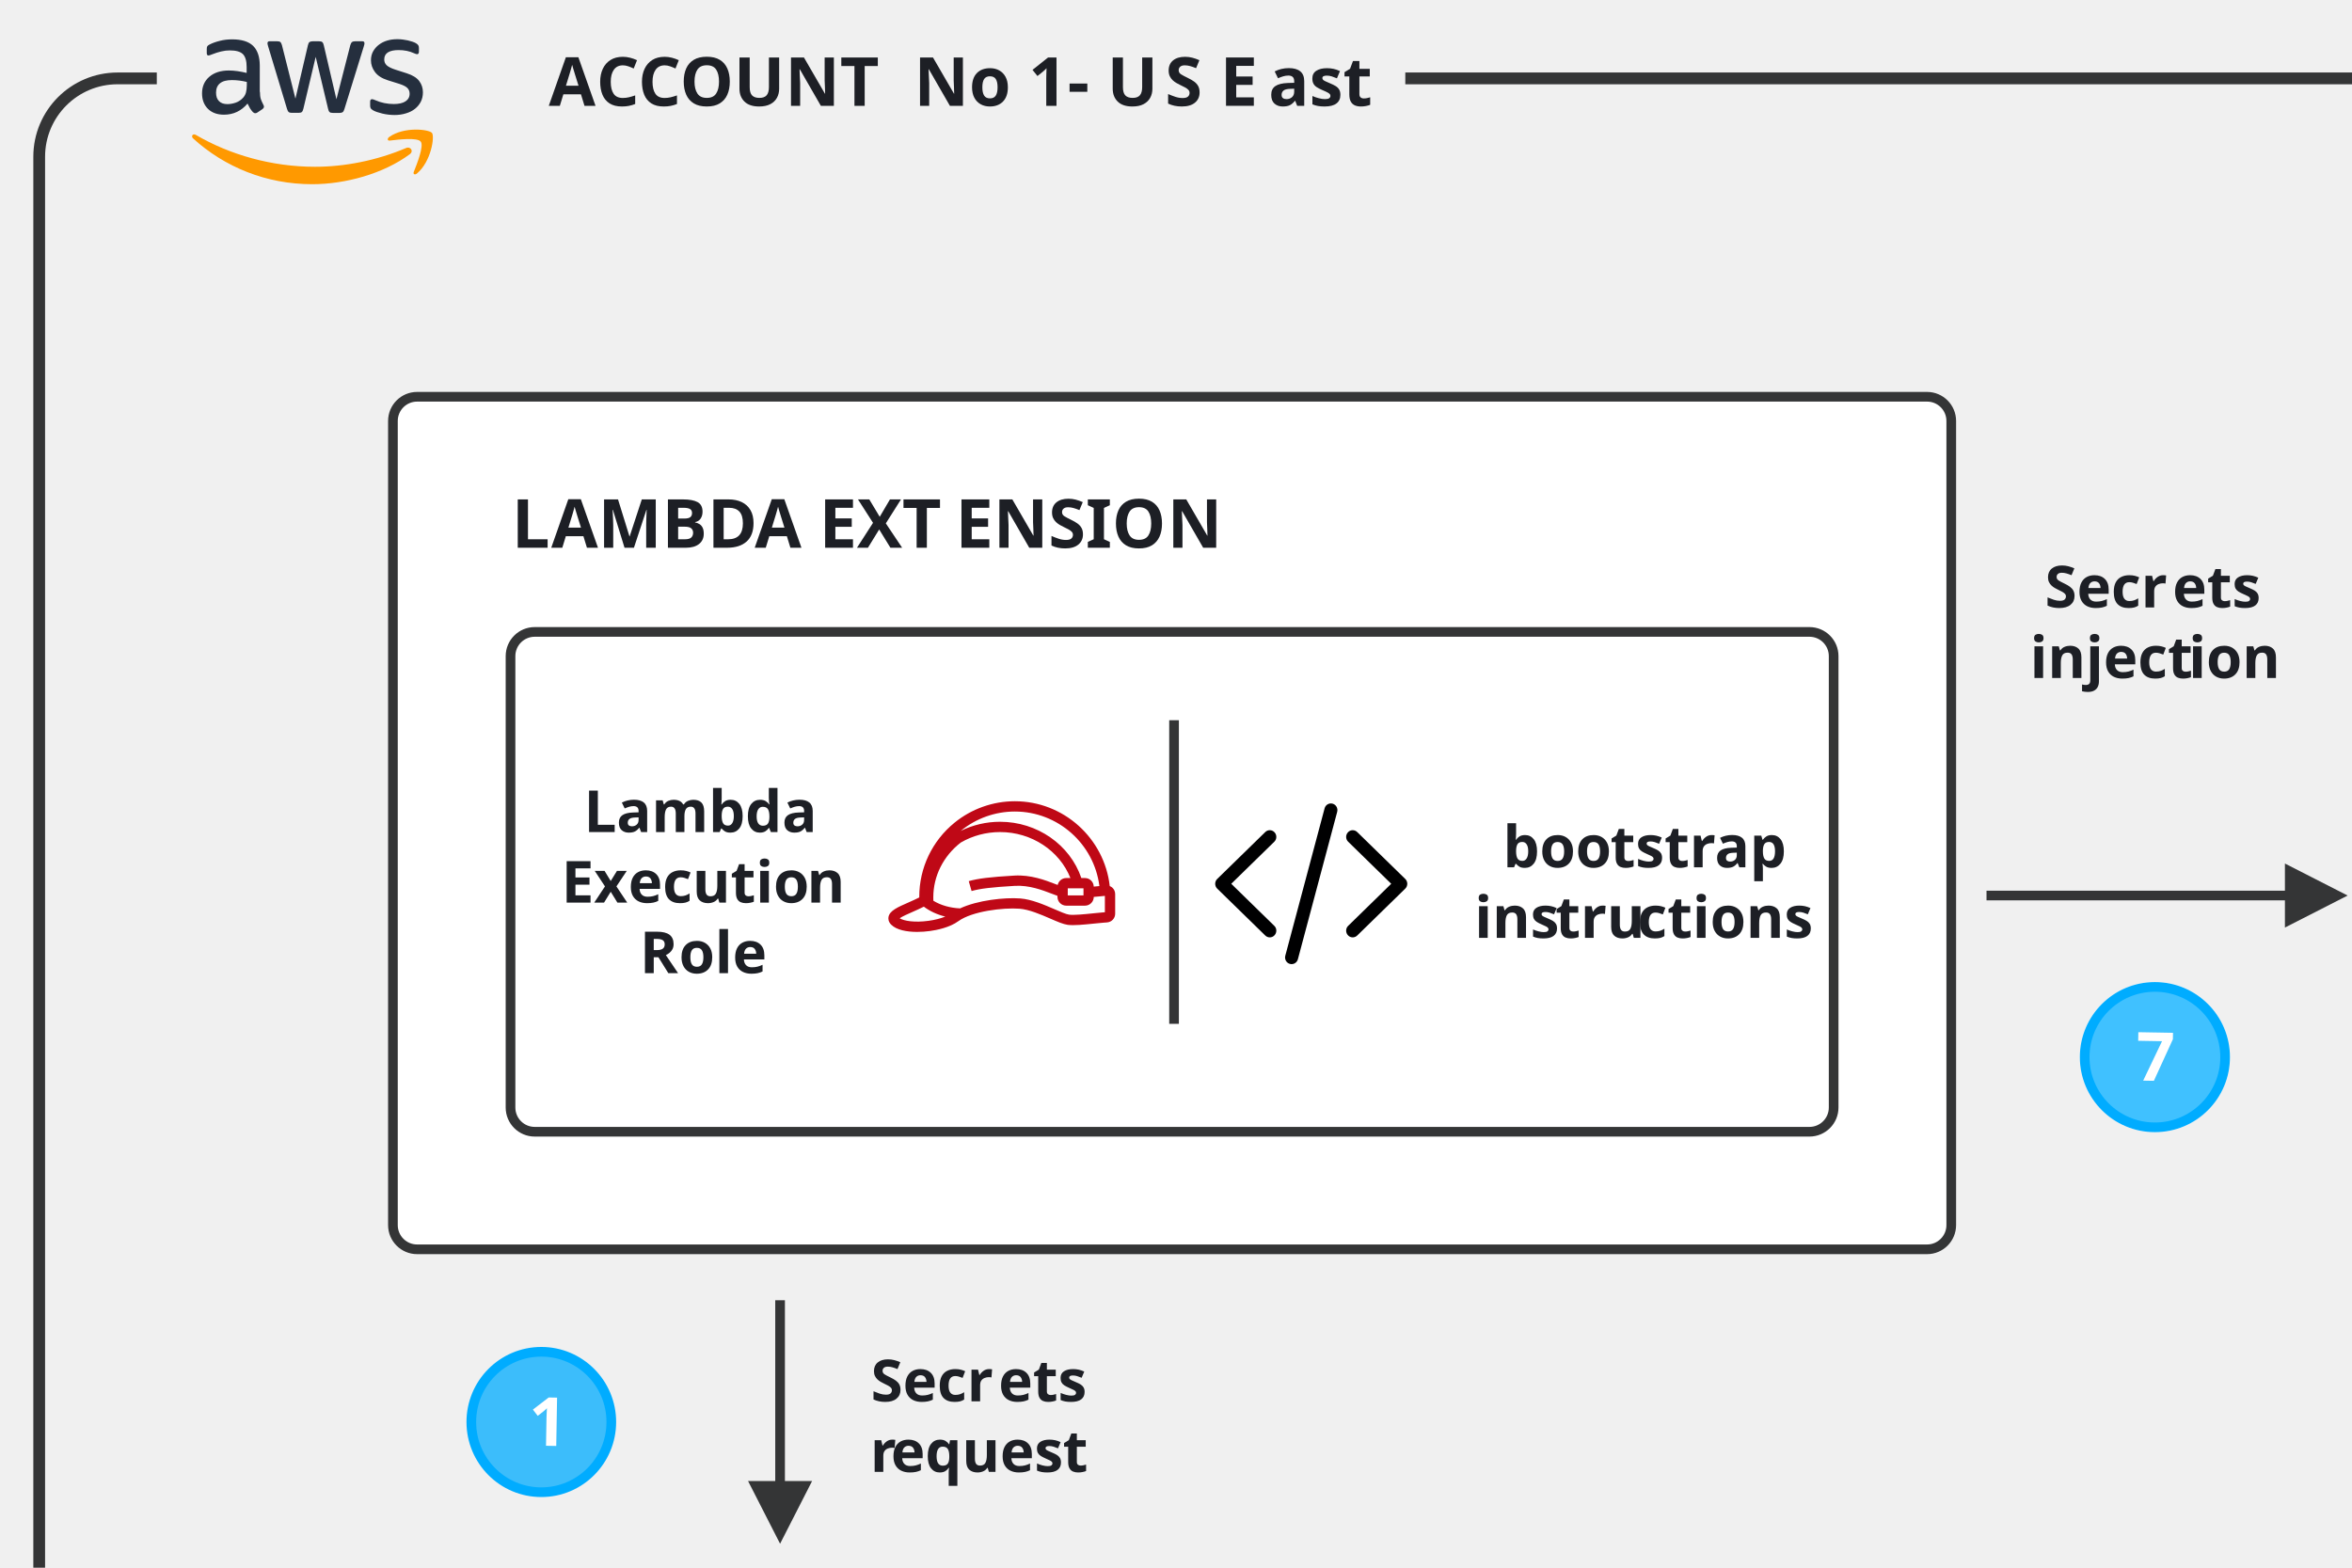
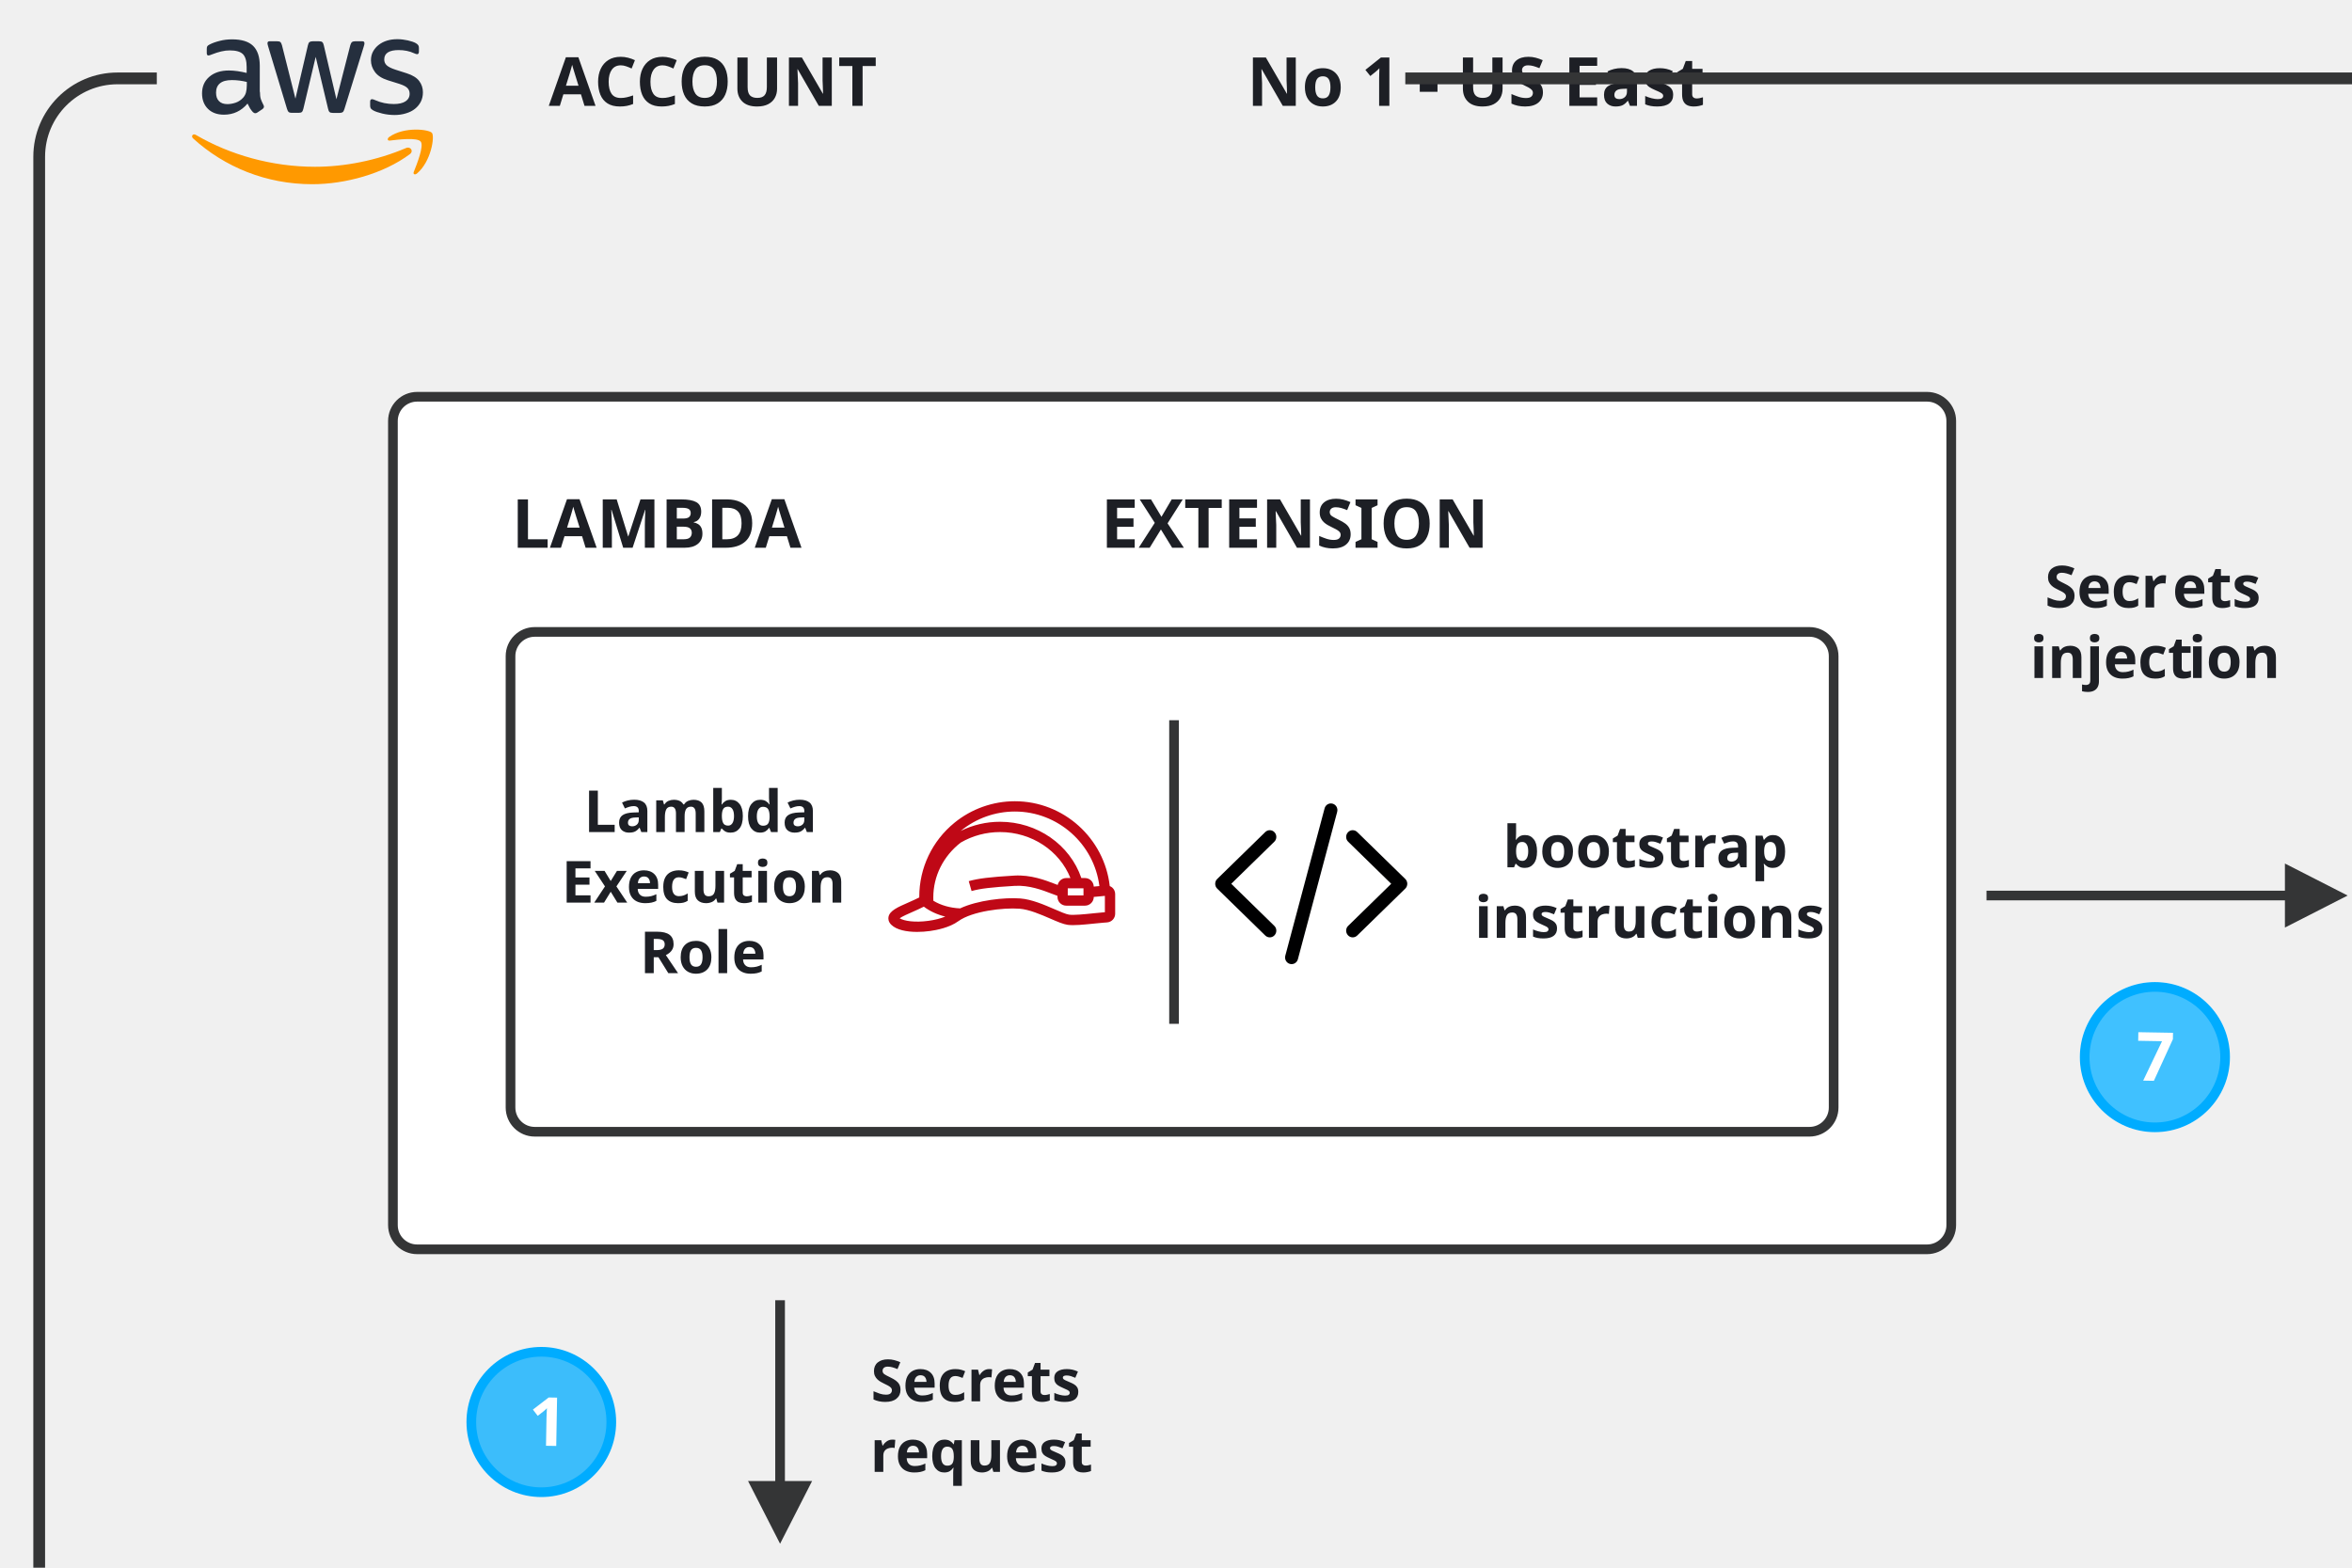
<svg xmlns="http://www.w3.org/2000/svg" width="100%" height="100%" viewBox="0 0 2500 1667" version="1.1" xml:space="preserve" style="fill-rule:evenodd;clip-rule:evenodd;">
  <g id="h1">
    <path id="Rectangle" d="M2074.03,447.515c0,-14.188 -11.518,-25.707 -25.706,-25.707l-1604.97,-0c-14.188,-0 -25.707,11.519 -25.707,25.707l0,854.97c0,14.188 11.519,25.707 25.707,25.707l1604.97,0c14.188,0 25.706,-11.519 25.706,-25.707l0,-854.97Z" style="fill:#fff;stroke:#343536;stroke-width:10.28px;" />
    <path id="Path-3" d="M41.667,1666.67l-0,-1500c-0,-46.024 37.309,-83.334 83.333,-83.334l41.667,0" style="fill:none;stroke:#343536;stroke-width:12.5px;" />
    <path id="Rectangle1" d="M1949.03,697.515c0,-14.188 -11.518,-25.707 -25.706,-25.707l-1354.97,-0c-14.188,-0 -25.707,11.519 -25.707,25.707l0,479.97c0,14.188 11.519,25.707 25.707,25.707l1354.97,0c14.188,0 25.706,-11.519 25.706,-25.707l0,-479.97Z" style="fill:none;stroke:#343536;stroke-width:10.28px;" />
    <g id="Icon-Resource-Security-Identity-and-Compliance-Res_AWS-Identity-Access-Management_Role_48">
      <path id="AWS-Identity-and-Access-Management_Role_Resource-Icon_light-bg" d="M1174.41,969.844c-0.854,0.06 -1.712,0.126 -2.527,0.208c-2.855,0.235 -5.841,0.519 -8.859,0.837l-0.919,0.098c-9.652,0.995 -20.579,2.116 -25.78,1.405c-3.248,-0.464 -9.231,-3.062 -15.575,-5.813c-10.751,-4.659 -24.139,-10.467 -36.241,-11.397c-16.658,-1.279 -45.44,1.86 -64.001,10.56c-10.73,-0.481 -20.683,-3.368 -28.416,-8.137c-0.032,-1.488 -0.065,-2.975 -0.065,-3.549c-0,-22.619 10.598,-43.832 29.094,-58.242c12.561,-7.345 27.037,-11.222 41.89,-11.222c33.474,-0 63.181,19.78 74.769,48.901l-4.446,0c-4.452,0 -8.181,3.15 -9.095,7.328c-0.754,-0.284 -1.443,-0.541 -2.253,-0.853c-11.096,-4.282 -26.321,-10.139 -43.919,-9.094c-25.731,1.509 -38.391,3.062 -48.361,5.906l3.003,10.522c9.122,-2.609 21.153,-4.047 45.997,-5.513c15.225,-0.864 29.187,4.474 39.343,8.384c2.16,0.837 4.112,1.564 5.966,2.226l0,1.121c0,5.135 4.184,9.319 9.319,9.319l19.944,-0c5.125,-0 9.303,-4.168 9.319,-9.286l1.936,-0.175c3.243,-0.29 6.223,-0.58 8.723,-0.826l1.154,-0.115l-0,17.407Zm-187.491,9.122c-14.492,1.985 -25.933,0.213 -30.669,-2.713c2.871,-2.029 9.352,-4.867 13.913,-6.857c3.948,-1.723 7.946,-3.544 11.812,-5.491c6.311,4.807 14.126,8.411 22.778,10.56c-5.004,2.013 -11.2,3.599 -17.834,4.501Zm148.034,-27.065l16.707,0l-0,-7.47l-16.707,-0l-0,7.47Zm-56.23,-89.141c45.762,0 84.197,34.426 89.857,79.254c-1.575,0.153 -3.238,0.311 -4.993,0.47l-1.012,0.087c-0.131,-5.02 -4.238,-9.078 -9.297,-9.078l-3.888,0c-12.037,-35.421 -46.9,-59.839 -86.379,-59.839c-14.623,0 -28.93,3.347 -41.787,9.707c0.093,-0.076 0.17,-0.158 0.252,-0.229c16.084,-13.136 36.411,-20.372 57.247,-20.372Zm103.583,80.905c-0.792,-0.716 -1.728,-1.236 -2.723,-1.63c-5.72,-50.919 -49.104,-90.212 -100.86,-90.212c-23.346,-0 -46.134,8.11 -64.159,22.832c-23.806,19.381 -37.456,48.098 -37.456,78.783c0,0.224 0.016,0.448 0.016,0.672c-3.647,1.832 -7.503,3.582 -11.336,5.261c-11.682,5.108 -20.12,8.794 -21.378,15.455c-0.317,1.69 -0.371,4.998 2.844,8.214c5.671,5.671 16.554,7.706 27.612,7.706c4.605,-0 9.231,-0.35 13.53,-0.941c7.322,-0.995 20.994,-3.681 30.275,-10.473c14.645,-10.615 47.758,-14.585 65.001,-13.245c10.276,0.793 22.723,6.191 32.731,10.527c7.634,3.32 13.671,5.934 18.407,6.607c6.514,0.891 17.15,-0.203 28.411,-1.357l0.946,-0.093c2.942,-0.317 5.84,-0.59 8.706,-0.825c1.176,-0.115 2.341,-0.197 3.894,-0.307c4.812,-0.339 8.58,-4.375 8.58,-9.187l0,-20.94c0,-2.614 -1.105,-5.108 -3.041,-6.847Z" style="fill:#bf0816;" />
    </g>
    <path id="Line" d="M1247.92,770.833l-0,312.5" style="fill:none;stroke:#343536;stroke-width:10.28px;stroke-linecap:square;" />
    <g id="Lambda-Execution-Rol">
-       <text x="620.591px" y="884.587px" style="font-family:'Gilmer-Bold', 'Gilmer';font-weight:700;font-size:61.696px;fill:#1d1f25;">L<tspan x="655.246px " y="884.587px ">a</tspan>mbda</text>
-       <text x="596.776px" y="959.587px" style="font-family:'Gilmer-Bold', 'Gilmer';font-weight:700;font-size:61.696px;fill:#1d1f25;">Ex<tspan x="667.752px " y="959.587px ">e</tspan>cutio<tspan x="857.665px " y="959.587px ">n</tspan>
-       </text>
-       <text x="680.004px" y="1034.59px" style="font-family:'Gilmer-Bold', 'Gilmer';font-weight:700;font-size:61.696px;fill:#1d1f25;">R<tspan x="721.63px " y="1034.59px ">o</tspan>le</text>
+       <text x="620.591px" y="884.587px" style="font-family:'Gilmer-Bold', 'Gilmer';font-weight:700;font-size:61.696px;fill:#1d1f25;">Lambda</text>
+       <text x="596.776px" y="959.587px" style="font-family:'Gilmer-Bold', 'Gilmer';font-weight:700;font-size:61.696px;fill:#1d1f25;">Execution</text>
+       <text x="680.004px" y="1034.59px" style="font-family:'Gilmer-Bold', 'Gilmer';font-weight:700;font-size:61.696px;fill:#1d1f25;">Role</text>
    </g>
    <g id="LAMBDA-EXTENSION">
-       <text x="543.857px" y="582.326px" style="font-family:'Gilmer-Heavy', 'Gilmer';font-weight:800;font-size:71.978px;fill:#1d1f25;">L<tspan x="585.94px " y="582.326px ">A</tspan>MBD<tspan x="802.207px " y="582.326px ">A</tspan> EXT<tspan x="1015.5px " y="582.326px ">E</tspan>NSIO<tspan x="1240.67px " y="582.326px ">N</tspan>
-       </text>
+       <text x="543.857px" y="582.326px" style="font-family:'Gilmer-Heavy', 'Gilmer';font-weight:800;font-size:71.978px;fill:#1d1f25;">LAMBDA
+                 EXTENSION</text>
    </g>
    <g id="bootstrap-instructio">
-       <text x="1597.49px" y="922.087px" style="font-family:'Gilmer-Bold', 'Gilmer';font-weight:700;font-size:61.696px;fill:#1d1f25;">boo<tspan x="1711.57px 1736.78px 1768.17px 1793.57px 1815.58px " y="922.087px 922.087px 922.087px 922.087px 922.087px ">tstra</tspan>p</text>
-       <text x="1567.32px" y="997.087px" style="font-family:'Gilmer-Bold', 'Gilmer';font-weight:700;font-size:61.696px;fill:#1d1f25;">ins<tspan x="1653.14px " y="997.087px ">t</tspan>ru<tspan x="1740.39px " y="997.087px ">c</tspan>tions</text>
+       <text x="1597.49px" y="922.087px" style="font-family:'Gilmer-Bold', 'Gilmer';font-weight:700;font-size:61.696px;fill:#1d1f25;">bootstrap</text>
+       <text x="1567.32px" y="997.087px" style="font-family:'Gilmer-Bold', 'Gilmer';font-weight:700;font-size:61.696px;fill:#1d1f25;">instructions</text>
    </g>
    <g id="Code">
      <g id="Union_153">
        <path id="Path" d="M1416.49,854.427c-3.712,-1.044 -7.517,1.14 -8.538,4.937l-41.762,156.641c-1.02,3.798 1.114,7.69 4.826,8.734c3.712,1.045 7.517,-1.139 8.538,-4.936l41.761,-156.642c1.021,-3.797 -1.113,-7.689 -4.825,-8.734Z" style="fill:#000001;fill-rule:nonzero;" />
        <path id="Path1" d="M1432.82,884.806c2.599,-2.848 7.053,-2.943 9.837,-0.19l51.042,49.841c1.392,1.329 2.134,3.228 2.134,5.126c0,1.899 -0.742,3.798 -2.134,5.127l-51.042,49.84c-2.784,2.753 -7.238,2.658 -9.837,-0.19c-2.691,-2.848 -2.598,-7.404 0.186,-10.063l45.752,-44.714l-45.752,-44.714c-2.784,-2.658 -2.877,-7.215 -0.186,-10.063Z" style="fill:#000001;fill-rule:nonzero;" />
        <path id="Path2" d="M1354.49,894.869c2.784,-2.658 2.877,-7.215 0.186,-10.063c-2.599,-2.848 -7.053,-2.943 -9.837,-0.19l-51.042,49.841c-1.392,1.329 -2.134,3.228 -2.134,5.126c-0,1.899 0.742,3.798 2.134,5.127l51.042,49.84c2.784,2.753 7.238,2.658 9.837,-0.19c2.691,-2.848 2.598,-7.404 -0.186,-10.063l-45.752,-44.714l45.752,-44.714Z" style="fill:#000001;fill-rule:nonzero;" />
      </g>
    </g>
    <g id="Secrets-request">
-       <text x="925.631px" y="1489.83px" style="font-family:'Gilmer-Bold', 'Gilmer';font-weight:700;font-size:61.696px;fill:#1d1f25;">Secr<tspan x="1061.29px 1097.05px 1122.27px " y="1489.83px 1489.83px 1489.83px ">ets</tspan>
-       </text>
-       <text x="924.891px" y="1564.83px" style="font-family:'Gilmer-Bold', 'Gilmer';font-weight:700;font-size:61.696px;fill:#1d1f25;">r<tspan x="946.898px " y="1564.83px ">e</tspan>ques<tspan x="1129.61px " y="1564.83px ">t</tspan>
-       </text>
+       <text x="925.631px" y="1489.83px" style="font-family:'Gilmer-Bold', 'Gilmer';font-weight:700;font-size:61.696px;fill:#1d1f25;">Secrets</text>
+       <text x="924.891px" y="1564.83px" style="font-family:'Gilmer-Bold', 'Gilmer';font-weight:700;font-size:61.696px;fill:#1d1f25;">request</text>
    </g>
    <g id="Account-Label">
      <g id="ACCOUNT-No-1---US-Ea">
-         <text x="583.333px" y="112.5px" style="font-family:'Gilmer-Heavy', 'Gilmer';font-weight:800;font-size:71.978px;fill:#1d1f25;">A<tspan x="633.765px 689.02px 744.274px " y="112.5px 112.5px 112.5px ">CCO</tspan>UNT <tspan x="971.458px " y="112.5px ">N</tspan>o 1 <tspan x="1134.72px " y="112.5px ">-</tspan> U<tspan x="1238.3px " y="112.5px ">S</tspan> E<tspan x="1348.21px 1394.61px 1431.58px " y="112.5px 112.5px 112.5px ">ast</tspan>
-         </text>
+         <text x="583.333px" y="112.5px" style="font-family:'Gilmer-Heavy', 'Gilmer';font-weight:800;font-size:71.978px;fill:#1d1f25;">ACCOUNT
+                     No 1 - US East
+                 </text>
      </g>
      <g id="Group_3">
        <path id="Vector_10" d="M276.305,97.662c-0,3.172 0.339,5.737 0.929,7.631c0.689,1.883 1.543,3.943 2.735,6.167c0.415,0.683 0.59,1.377 0.59,1.971c0,0.859 -0.514,1.718 -1.618,2.577l-5.36,3.601c-0.766,0.517 -1.531,0.771 -2.22,0.771c-0.843,-0 -1.696,-0.43 -2.549,-1.201c-1.192,-1.288 -2.209,-2.653 -3.063,-4.03c-0.853,-1.453 -1.706,-3.083 -2.636,-5.054c-6.639,7.884 -14.985,11.826 -25.037,11.826c-7.142,0 -12.852,-2.059 -17.02,-6.177c-4.167,-4.108 -6.3,-9.603 -6.3,-16.463c0,-7.279 2.56,-13.203 7.744,-17.663c5.196,-4.449 12.087,-6.684 20.859,-6.684c2.899,-0 5.874,0.253 9.024,0.682c3.15,0.43 6.388,1.124 9.79,1.894l-0,-6.265c-0,-6.508 -1.368,-11.056 -4.004,-13.721c-2.723,-2.654 -7.317,-3.942 -13.869,-3.942c-2.986,-0 -6.049,0.341 -9.199,1.123c-3.15,0.771 -6.213,1.707 -9.188,2.907c-1.367,0.606 -2.385,0.947 -2.986,1.112c-0.591,0.176 -1.017,0.264 -1.356,0.264c-1.193,0 -1.794,-0.859 -1.794,-2.664l-0,-4.196c-0,-1.377 0.175,-2.401 0.601,-3.006c0.427,-0.595 1.193,-1.201 2.385,-1.795c2.975,-1.542 6.552,-2.83 10.719,-3.854c4.178,-1.124 8.597,-1.63 13.279,-1.63c10.129,-0 17.545,2.312 22.303,6.937c4.681,4.636 7.066,11.662 7.066,21.099l-0,27.783l0.175,0Zm-34.565,13.027c2.811,0 5.71,-0.517 8.773,-1.541c3.062,-1.035 5.786,-2.919 8.083,-5.484c1.367,-1.63 2.384,-3.436 2.898,-5.495c0.504,-2.059 0.854,-4.537 0.854,-7.455l-0,-3.601c-2.472,-0.606 -5.108,-1.112 -7.832,-1.465c-2.735,-0.341 -5.371,-0.506 -8.007,-0.506c-5.698,-0 -9.877,1.112 -12.688,3.424c-2.8,2.313 -4.167,5.572 -4.167,9.867c-0,4.03 1.017,7.026 3.15,9.085c2.045,2.147 5.02,3.171 8.936,3.171Zm68.363,9.261c-1.542,0 -2.559,-0.253 -3.238,-0.859c-0.678,-0.517 -1.279,-1.717 -1.793,-3.347l-20.006,-66.27c-0.503,-1.718 -0.766,-2.83 -0.766,-3.436c0,-1.365 0.689,-2.147 2.046,-2.147l8.345,0c1.619,0 2.724,0.264 3.315,0.859c0.689,0.518 1.192,1.718 1.706,3.348l14.307,56.766l13.279,-56.766c0.426,-1.718 0.929,-2.83 1.619,-3.348c0.678,-0.507 1.87,-0.859 3.401,-0.859l6.804,0c1.619,0 2.723,0.264 3.412,0.859c0.679,0.518 1.269,1.718 1.619,3.348l13.443,57.449l14.734,-57.449c0.503,-1.718 1.104,-2.83 1.695,-3.348c0.689,-0.507 1.794,-0.859 3.325,-0.859l7.919,0c1.357,0 2.122,0.694 2.122,2.147c0,0.43 -0.087,0.859 -0.164,1.377c-0.087,0.506 -0.262,1.2 -0.601,2.136l-20.509,66.281c-0.514,1.718 -1.116,2.83 -1.794,3.347c-0.678,0.518 -1.783,0.859 -3.238,0.859l-7.317,0c-1.619,0 -2.724,-0.264 -3.402,-0.859c-0.689,-0.605 -1.28,-1.717 -1.619,-3.435l-13.191,-55.302l-13.115,55.225c-0.426,1.707 -0.94,2.83 -1.619,3.424c-0.678,0.606 -1.87,0.859 -3.401,0.859l-7.318,0Zm109.381,2.313c-4.419,-0 -8.849,-0.507 -13.104,-1.542c-4.255,-1.024 -7.58,-2.147 -9.79,-3.425c-1.367,-0.77 -2.297,-1.629 -2.647,-2.4c-0.339,-0.771 -0.503,-1.63 -0.503,-2.401l0,-4.383c0,-1.794 0.678,-2.653 1.958,-2.653c0.503,-0 1.017,0.088 1.531,0.253c0.514,0.176 1.28,0.517 2.122,0.859c2.899,1.288 6.049,2.323 9.363,3.006c3.413,0.683 6.727,1.024 10.14,1.024c5.36,0 9.527,-0.936 12.426,-2.83c2.887,-1.883 4.429,-4.625 4.429,-8.138c0,-2.4 -0.765,-4.371 -2.307,-6.001c-1.532,-1.63 -4.419,-3.095 -8.598,-4.46l-12.338,-3.865c-6.213,-1.971 -10.807,-4.889 -13.618,-8.744c-2.811,-3.777 -4.255,-7.972 -4.255,-12.432c0,-3.601 0.766,-6.772 2.297,-9.514c1.532,-2.742 3.577,-5.143 6.126,-7.037c2.559,-1.971 5.447,-3.425 8.848,-4.46c3.413,-1.024 6.99,-1.453 10.731,-1.453c1.87,-0 3.828,0.088 5.698,0.341c1.958,0.264 3.752,0.606 5.535,0.947c1.706,0.43 3.325,0.859 4.857,1.366c1.531,0.517 2.723,1.035 3.576,1.552c1.193,0.683 2.046,1.366 2.549,2.137c0.514,0.682 0.766,1.629 0.766,2.83l-0,4.03c-0,1.806 -0.679,2.742 -1.958,2.742c-0.679,-0 -1.783,-0.341 -3.227,-1.024c-4.857,-2.236 -10.304,-3.348 -16.352,-3.348c-4.846,0 -8.674,0.771 -11.321,2.401c-2.636,1.63 -4.004,4.118 -4.004,7.631c0,2.401 0.853,4.46 2.56,6.09c1.706,1.629 4.856,3.259 9.363,4.713l12.086,3.865c6.137,1.971 10.556,4.713 13.192,8.226c2.647,3.513 3.915,7.543 3.915,12.003c0,3.689 -0.765,7.036 -2.209,9.943c-1.531,2.919 -3.577,5.495 -6.213,7.555c-2.636,2.136 -5.786,3.689 -9.45,4.801c-3.829,1.2 -7.832,1.795 -12.174,1.795Z" style="fill:#252f3e;fill-rule:nonzero;" />
        <g id="Group_4">
          <path id="Vector_11" d="M435.574,163.932c-28.013,20.845 -68.702,31.901 -103.693,31.901c-49.025,0 -93.214,-18.268 -126.575,-48.617c-2.647,-2.401 -0.263,-5.66 2.887,-3.777c36.096,21.098 80.614,33.872 126.674,33.872c31.064,0 65.202,-6.519 96.616,-19.887c4.681,-2.148 8.684,3.083 4.091,6.508Z" style="fill:#f90;" />
          <path id="Vector_12" d="M447.233,150.563c-3.576,-4.636 -23.669,-2.235 -32.77,-1.112c-2.734,0.342 -3.15,-2.059 -0.689,-3.865c16.002,-11.32 42.308,-8.061 45.371,-4.284c3.074,3.855 -0.842,30.349 -15.827,43.046c-2.297,1.971 -4.518,0.936 -3.49,-1.63c3.402,-8.49 10.982,-27.618 7.405,-32.155Z" style="fill:#f90;" />
        </g>
      </g>
    </g>
    <g id="Group-4">
      <ellipse id="Oval" cx="575.372" cy="1511.78" rx="74.398" ry="74.647" style="fill:#00acff;fill-opacity:0.75;stroke:#00acff;stroke-width:10.28px;" />
      <g id="_1">
        <g transform="matrix(0.999848,0.0174524,-0.0174524,0.999848,26.9051,-9.56565)">
          <text x="561.51px" y="1536.73px" style="font-family:'Gilmer-Heavy', 'Gilmer';font-weight:800;font-size:71.978px;fill:#fff;">1</text>
        </g>
      </g>
    </g>
    <path id="Line-2" d="M834.308,1382.36l-0.004,192.174l28.903,0.004l-34.04,66.667l-34.04,-66.667l28.898,-0.004l0,-192.174l10.283,-0Z" style="fill:#343536;fill-rule:nonzero;" />
    <path id="Line-21" d="M2428.7,918.043l66.666,34.04l-66.666,34.04l-0.004,-28.902l-317.175,0.004l0,-10.283l317.175,-0l0.004,-28.899Z" style="fill:#343536;fill-rule:nonzero;" />
    <path id="Path-7" d="M1500,83.333l1000,0" style="fill:none;stroke:#343536;stroke-width:12.55px;stroke-linecap:square;" />
    <g id="Secrets-injection">
      <text x="2173.55px" y="645.833px" style="font-family:'Gilmer-Bold', 'Gilmer';font-weight:700;font-size:61.696px;fill:#1d1f25;">Secr<tspan x="2309.21px 2344.97px 2370.19px " y="645.833px 645.833px 645.833px ">ets</tspan>
      </text>
-       <text x="2157.66px" y="720.833px" style="font-family:'Gilmer-Bold', 'Gilmer';font-weight:700;font-size:61.696px;fill:#1d1f25;">inject<tspan x="2326.23px " y="720.833px ">i</tspan>on</text>
+       <text x="2157.66px" y="720.833px" style="font-family:'Gilmer-Bold', 'Gilmer';font-weight:700;font-size:61.696px;fill:#1d1f25;">inject
+                 <tspan x="2326.23px " y="720.833px ">i</tspan>on
+             </text>
    </g>
    <g id="Group-41">
      <circle id="Oval1" cx="2290.5" cy="1123.86" r="79.784" style="fill:#fff;" />
      <circle id="Oval2" cx="2290.5" cy="1123.86" r="74.643" style="fill:#00acff;fill-opacity:0.75;stroke:#00acff;stroke-width:10.28px;" />
      <g id="_7">
        <g transform="matrix(0.999848,0.0174524,-0.0174524,0.999848,20.3935,-39.443)">
          <text x="2270.06px" y="1148.71px" style="font-family:'Gilmer-Heavy', 'Gilmer';font-weight:800;font-size:71.978px;fill:#fff;">7</text>
        </g>
      </g>
    </g>
  </g>
</svg>
